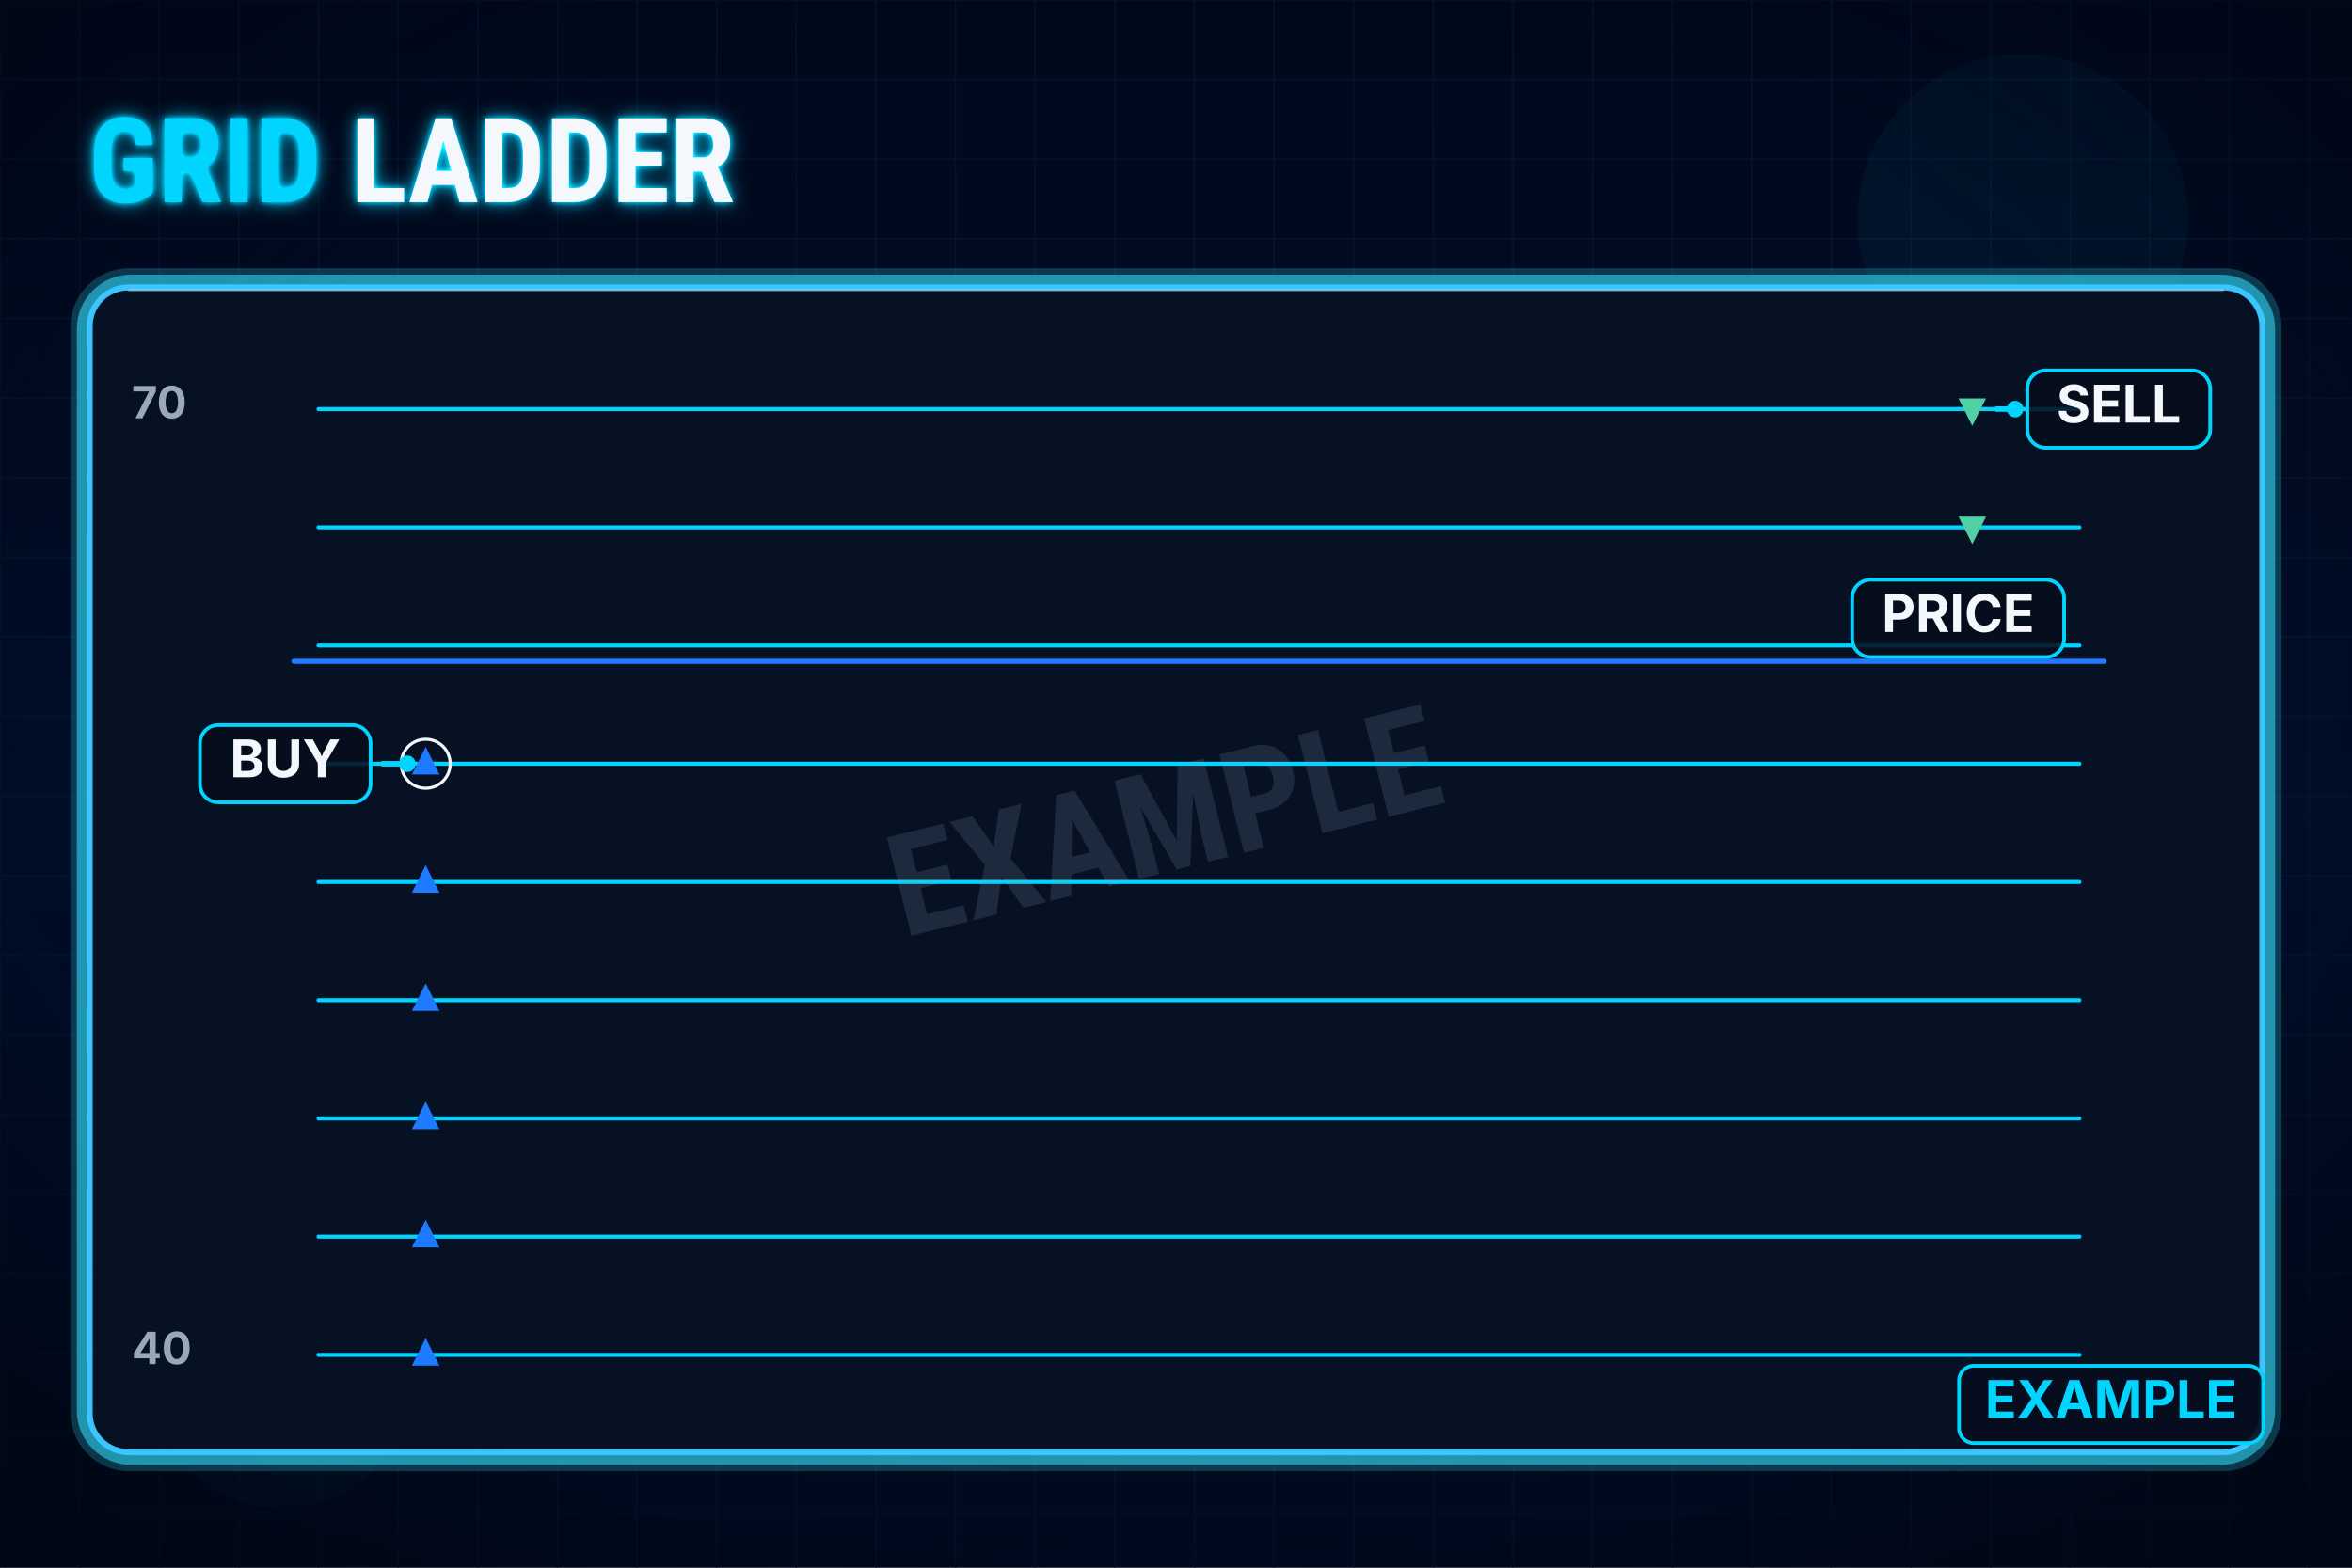
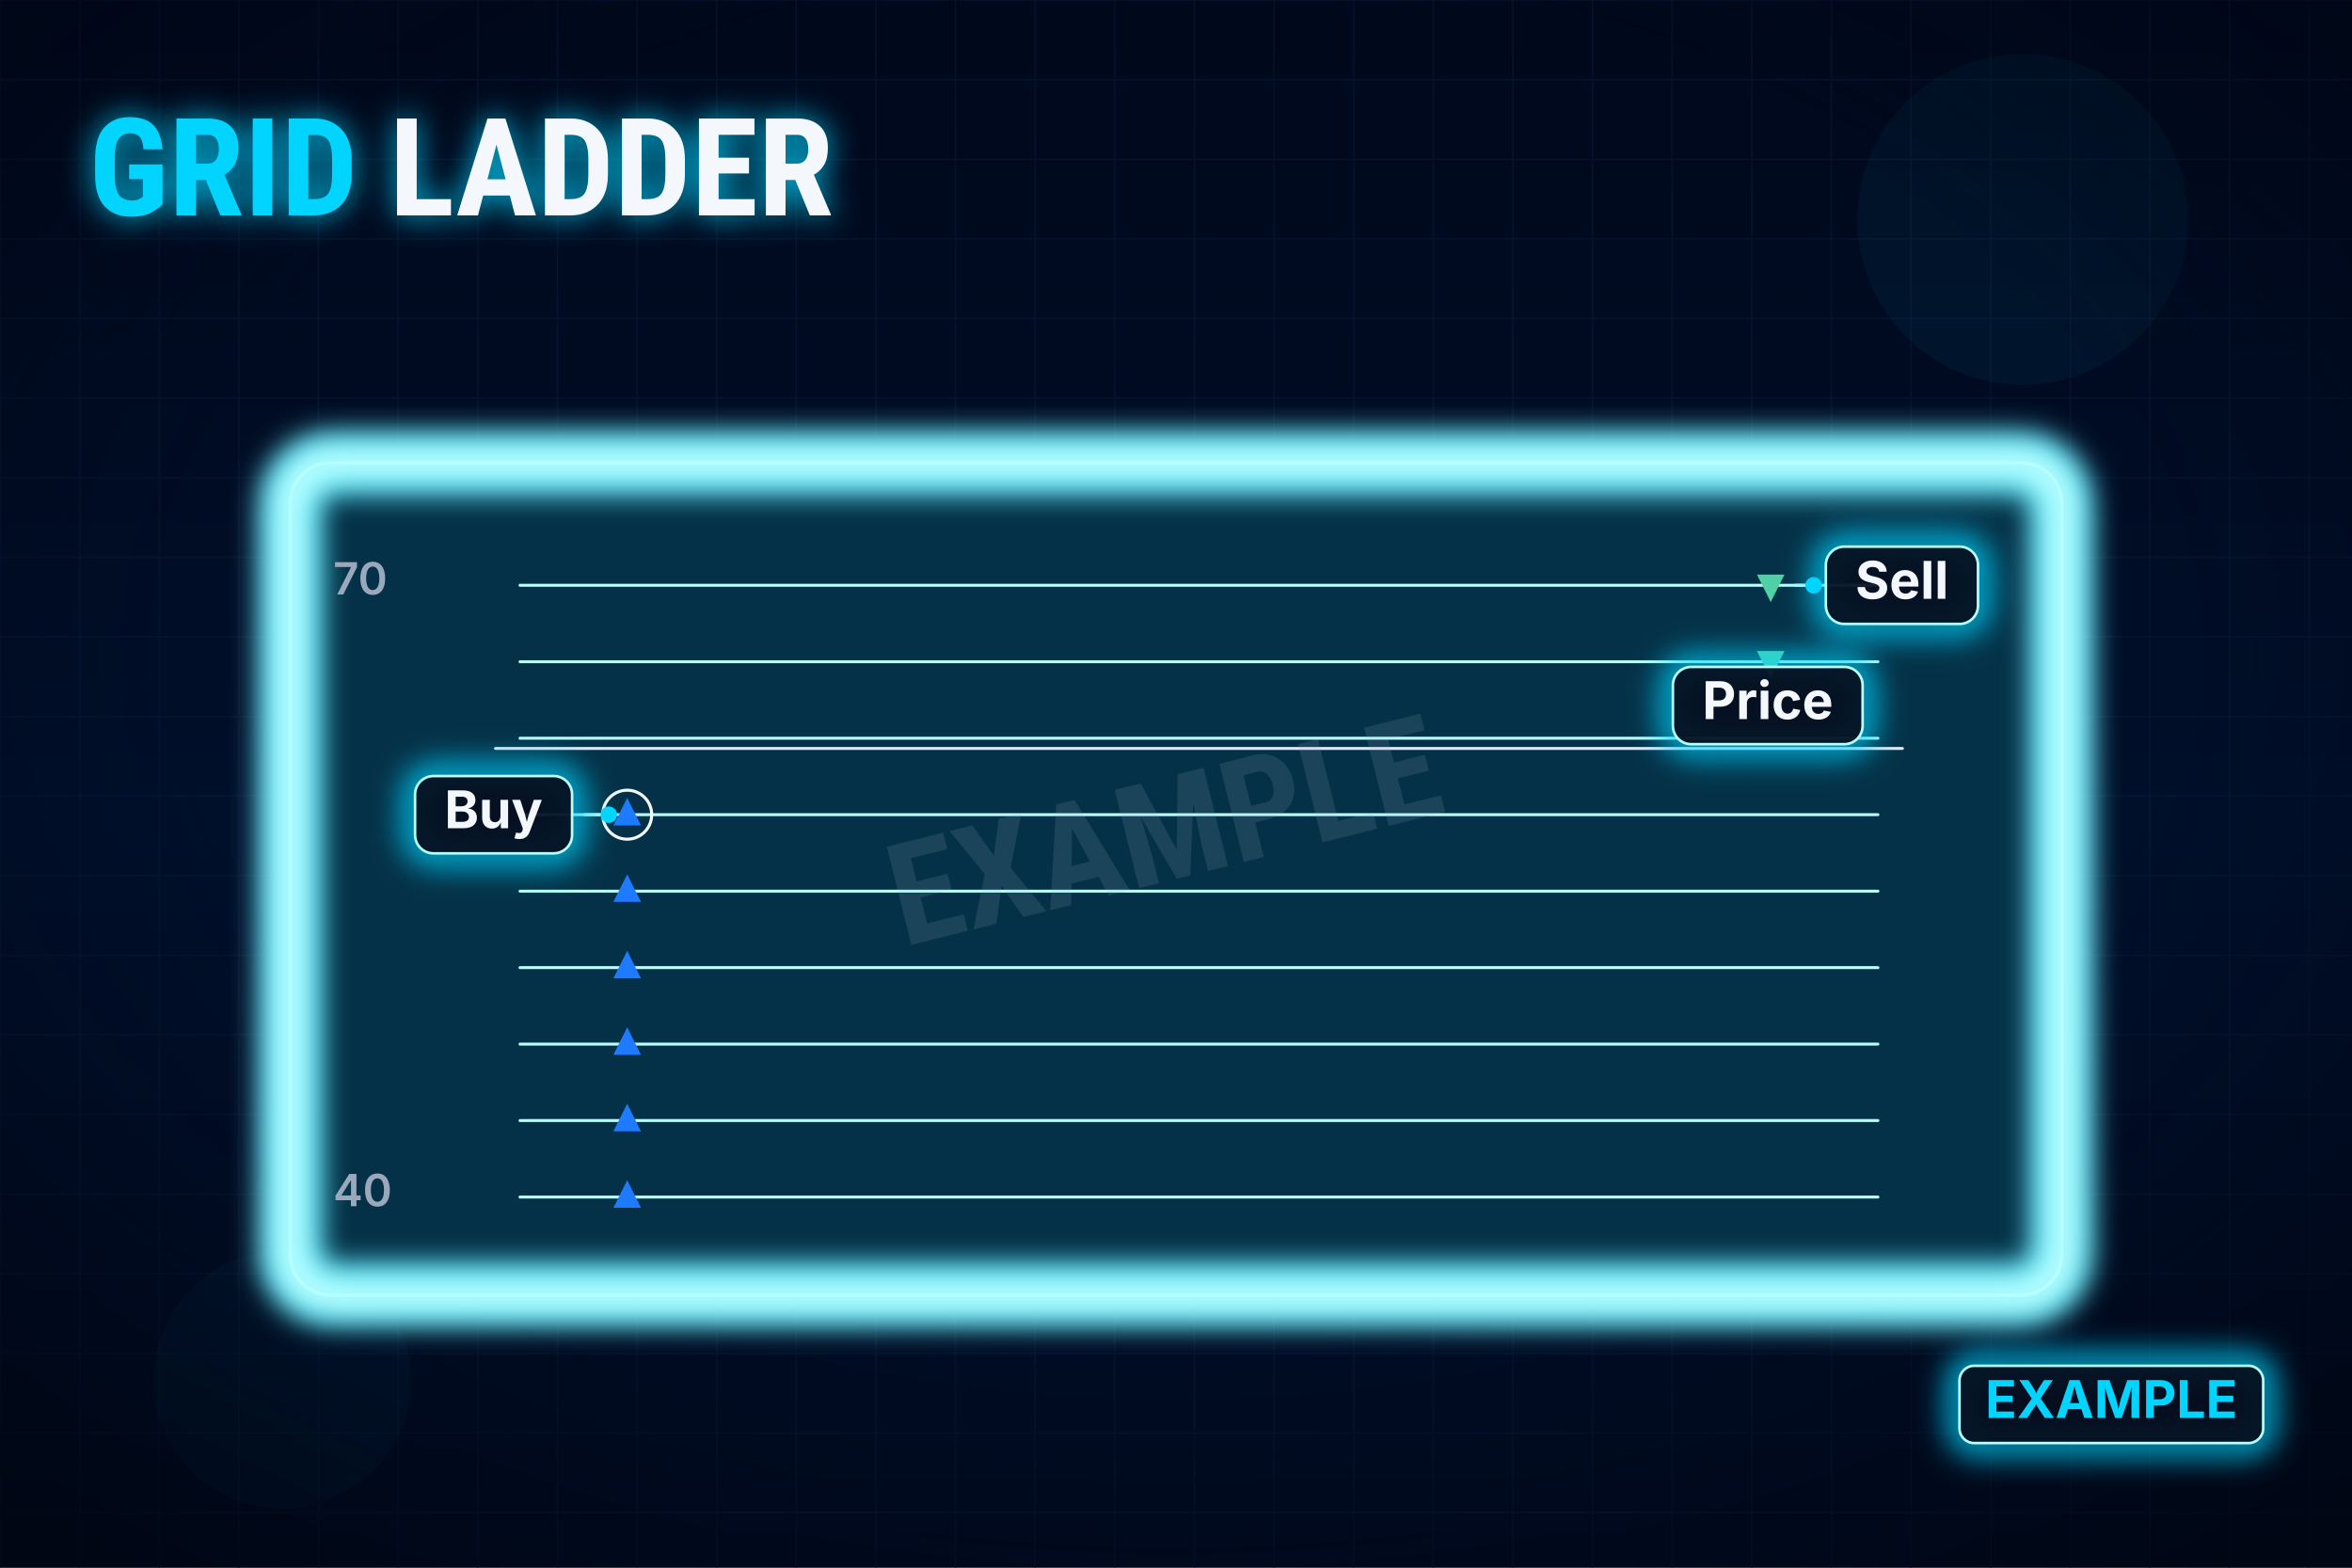
<svg xmlns="http://www.w3.org/2000/svg" width="1536" height="1024" viewBox="0 0 1536 1024">
  <defs>
    <style>
- @font-face { font-family: "Inter"; src: url("file:///agent/repos/claude/skills/illustration-engine/illustration_engine/assets/fonts/Inter-Regular.ttf") format("truetype"); font-weight: normal; font-style: normal; }
- @font-face { font-family: "Inter"; src: url("file:///agent/repos/claude/skills/illustration-engine/illustration_engine/assets/fonts/Inter-SemiBold.ttf") format("truetype"); font-weight: bold; font-style: normal; }
- @font-face { font-family: "Inter"; src: url("file:///agent/repos/claude/skills/illustration-engine/illustration_engine/assets/fonts/Inter-Bold.ttf") format("truetype"); font-weight: bold; font-style: normal; }
- @font-face { font-family: "Roboto Condensed"; src: url("file:///agent/repos/claude/skills/illustration-engine/illustration_engine/assets/fonts/RobotoCondensed-Bold.ttf") format("truetype"); font-weight: bold; font-style: normal; }
+ @font-face { font-family: "Inter"; src: url("file:///agent/repos/claude/skills/illustration-engine/illustration_engine/assets/fonts/Inter-Regular.ttf") format("truetype"); font-weight: 400; font-style: normal; }
+ @font-face { font-family: "Inter"; src: url("file:///agent/repos/claude/skills/illustration-engine/illustration_engine/assets/fonts/Inter-SemiBold.ttf") format("truetype"); font-weight: 600; font-style: normal; }
+ @font-face { font-family: "Inter"; src: url("file:///agent/repos/claude/skills/illustration-engine/illustration_engine/assets/fonts/Inter-Bold.ttf") format("truetype"); font-weight: 700; font-style: normal; }
+ @font-face { font-family: "Roboto Condensed"; src: url("file:///agent/repos/claude/skills/illustration-engine/illustration_engine/assets/fonts/RobotoCondensed-Bold.ttf") format("truetype"); font-weight: 700; font-style: normal; }
</style>
    <linearGradient id="bg1" x1="0" y1="0" x2="0" y2="1">
      <stop offset="0%" stop-color="#00081B" />
      <stop offset="52%" stop-color="#000F2A" />
      <stop offset="100%" stop-color="#000B21" />
    </linearGradient>
    <radialGradient id="vig2" cx="50%" cy="42%" r="72%">
      <stop offset="58%" stop-color="#00081B" stop-opacity="0" />
      <stop offset="100%" stop-color="#00040F" stop-opacity="0.72" />
    </radialGradient>
-     <filter id="bloom" x="-80%" y="-80%" width="260%" height="260%" color-interpolation-filters="sRGB">
-       <feGaussianBlur in="SourceGraphic" stdDeviation="6" result="wide" />
-       <feGaussianBlur in="SourceGraphic" stdDeviation="1.92" result="tight" />
-       <feComposite in="wide" in2="tight" operator="arithmetic" k1="0" k2="1" k3="1" k4="0" result="add" />
-       <feMerge>
-         <feMergeNode in="add" />
-         <feMergeNode in="SourceGraphic" />
-       </feMerge>
+     <filter id="bloom" x="-150%" y="-150%" width="400%" height="400%" color-interpolation-filters="sRGB">
+       <feGaussianBlur in="SourceGraphic" stdDeviation="10" />
    </filter>
  </defs>
  <rect x="0" y="0" width="1536" height="1024" rx="0" ry="0" fill="url(#bg1)" fill-opacity="1" stroke="none" stroke-width="0" stroke-opacity="1" />
  <g opacity="0.55">
    <line x1="0" y1="0" x2="0" y2="1024" stroke="#0A1A38" stroke-width="1" stroke-linecap="round" stroke-opacity="1" />
    <line x1="52" y1="0" x2="52" y2="1024" stroke="#0A1A38" stroke-width="1" stroke-linecap="round" stroke-opacity="1" />
    <line x1="104" y1="0" x2="104" y2="1024" stroke="#0A1A38" stroke-width="1" stroke-linecap="round" stroke-opacity="1" />
    <line x1="156" y1="0" x2="156" y2="1024" stroke="#0A1A38" stroke-width="1" stroke-linecap="round" stroke-opacity="1" />
    <line x1="208" y1="0" x2="208" y2="1024" stroke="#0A1A38" stroke-width="1" stroke-linecap="round" stroke-opacity="1" />
    <line x1="260" y1="0" x2="260" y2="1024" stroke="#0A1A38" stroke-width="1" stroke-linecap="round" stroke-opacity="1" />
    <line x1="312" y1="0" x2="312" y2="1024" stroke="#0A1A38" stroke-width="1" stroke-linecap="round" stroke-opacity="1" />
    <line x1="364" y1="0" x2="364" y2="1024" stroke="#0A1A38" stroke-width="1" stroke-linecap="round" stroke-opacity="1" />
    <line x1="416" y1="0" x2="416" y2="1024" stroke="#0A1A38" stroke-width="1" stroke-linecap="round" stroke-opacity="1" />
    <line x1="468" y1="0" x2="468" y2="1024" stroke="#0A1A38" stroke-width="1" stroke-linecap="round" stroke-opacity="1" />
    <line x1="520" y1="0" x2="520" y2="1024" stroke="#0A1A38" stroke-width="1" stroke-linecap="round" stroke-opacity="1" />
    <line x1="572" y1="0" x2="572" y2="1024" stroke="#0A1A38" stroke-width="1" stroke-linecap="round" stroke-opacity="1" />
    <line x1="624" y1="0" x2="624" y2="1024" stroke="#0A1A38" stroke-width="1" stroke-linecap="round" stroke-opacity="1" />
    <line x1="676" y1="0" x2="676" y2="1024" stroke="#0A1A38" stroke-width="1" stroke-linecap="round" stroke-opacity="1" />
    <line x1="728" y1="0" x2="728" y2="1024" stroke="#0A1A38" stroke-width="1" stroke-linecap="round" stroke-opacity="1" />
    <line x1="780" y1="0" x2="780" y2="1024" stroke="#0A1A38" stroke-width="1" stroke-linecap="round" stroke-opacity="1" />
    <line x1="832" y1="0" x2="832" y2="1024" stroke="#0A1A38" stroke-width="1" stroke-linecap="round" stroke-opacity="1" />
    <line x1="884" y1="0" x2="884" y2="1024" stroke="#0A1A38" stroke-width="1" stroke-linecap="round" stroke-opacity="1" />
    <line x1="936" y1="0" x2="936" y2="1024" stroke="#0A1A38" stroke-width="1" stroke-linecap="round" stroke-opacity="1" />
    <line x1="988" y1="0" x2="988" y2="1024" stroke="#0A1A38" stroke-width="1" stroke-linecap="round" stroke-opacity="1" />
    <line x1="1040" y1="0" x2="1040" y2="1024" stroke="#0A1A38" stroke-width="1" stroke-linecap="round" stroke-opacity="1" />
    <line x1="1092" y1="0" x2="1092" y2="1024" stroke="#0A1A38" stroke-width="1" stroke-linecap="round" stroke-opacity="1" />
    <line x1="1144" y1="0" x2="1144" y2="1024" stroke="#0A1A38" stroke-width="1" stroke-linecap="round" stroke-opacity="1" />
    <line x1="1196" y1="0" x2="1196" y2="1024" stroke="#0A1A38" stroke-width="1" stroke-linecap="round" stroke-opacity="1" />
    <line x1="1248" y1="0" x2="1248" y2="1024" stroke="#0A1A38" stroke-width="1" stroke-linecap="round" stroke-opacity="1" />
    <line x1="1300" y1="0" x2="1300" y2="1024" stroke="#0A1A38" stroke-width="1" stroke-linecap="round" stroke-opacity="1" />
    <line x1="1352" y1="0" x2="1352" y2="1024" stroke="#0A1A38" stroke-width="1" stroke-linecap="round" stroke-opacity="1" />
    <line x1="1404" y1="0" x2="1404" y2="1024" stroke="#0A1A38" stroke-width="1" stroke-linecap="round" stroke-opacity="1" />
    <line x1="1456" y1="0" x2="1456" y2="1024" stroke="#0A1A38" stroke-width="1" stroke-linecap="round" stroke-opacity="1" />
    <line x1="1508" y1="0" x2="1508" y2="1024" stroke="#0A1A38" stroke-width="1" stroke-linecap="round" stroke-opacity="1" />
    <line x1="0" y1="0" x2="1536" y2="0" stroke="#0A1A38" stroke-width="1" stroke-linecap="round" stroke-opacity="1" />
    <line x1="0" y1="52" x2="1536" y2="52" stroke="#0A1A38" stroke-width="1" stroke-linecap="round" stroke-opacity="1" />
    <line x1="0" y1="104" x2="1536" y2="104" stroke="#0A1A38" stroke-width="1" stroke-linecap="round" stroke-opacity="1" />
    <line x1="0" y1="156" x2="1536" y2="156" stroke="#0A1A38" stroke-width="1" stroke-linecap="round" stroke-opacity="1" />
    <line x1="0" y1="208" x2="1536" y2="208" stroke="#0A1A38" stroke-width="1" stroke-linecap="round" stroke-opacity="1" />
    <line x1="0" y1="260" x2="1536" y2="260" stroke="#0A1A38" stroke-width="1" stroke-linecap="round" stroke-opacity="1" />
    <line x1="0" y1="312" x2="1536" y2="312" stroke="#0A1A38" stroke-width="1" stroke-linecap="round" stroke-opacity="1" />
    <line x1="0" y1="364" x2="1536" y2="364" stroke="#0A1A38" stroke-width="1" stroke-linecap="round" stroke-opacity="1" />
    <line x1="0" y1="416" x2="1536" y2="416" stroke="#0A1A38" stroke-width="1" stroke-linecap="round" stroke-opacity="1" />
    <line x1="0" y1="468" x2="1536" y2="468" stroke="#0A1A38" stroke-width="1" stroke-linecap="round" stroke-opacity="1" />
    <line x1="0" y1="520" x2="1536" y2="520" stroke="#0A1A38" stroke-width="1" stroke-linecap="round" stroke-opacity="1" />
    <line x1="0" y1="572" x2="1536" y2="572" stroke="#0A1A38" stroke-width="1" stroke-linecap="round" stroke-opacity="1" />
    <line x1="0" y1="624" x2="1536" y2="624" stroke="#0A1A38" stroke-width="1" stroke-linecap="round" stroke-opacity="1" />
    <line x1="0" y1="676" x2="1536" y2="676" stroke="#0A1A38" stroke-width="1" stroke-linecap="round" stroke-opacity="1" />
    <line x1="0" y1="728" x2="1536" y2="728" stroke="#0A1A38" stroke-width="1" stroke-linecap="round" stroke-opacity="1" />
    <line x1="0" y1="780" x2="1536" y2="780" stroke="#0A1A38" stroke-width="1" stroke-linecap="round" stroke-opacity="1" />
    <line x1="0" y1="832" x2="1536" y2="832" stroke="#0A1A38" stroke-width="1" stroke-linecap="round" stroke-opacity="1" />
    <line x1="0" y1="884" x2="1536" y2="884" stroke="#0A1A38" stroke-width="1" stroke-linecap="round" stroke-opacity="1" />
    <line x1="0" y1="936" x2="1536" y2="936" stroke="#0A1A38" stroke-width="1" stroke-linecap="round" stroke-opacity="1" />
    <line x1="0" y1="988" x2="1536" y2="988" stroke="#0A1A38" stroke-width="1" stroke-linecap="round" stroke-opacity="1" />
  </g>
  <circle cx="1320.96" cy="143.36" r="108" fill="#00D4FF" fill-opacity="0.045" stroke="none" stroke-width="0" />
  <circle cx="184.32" cy="901.12" r="84" fill="#00D4FF" fill-opacity="0.045" stroke="none" stroke-width="0" />
  <rect x="0" y="0" width="1536" height="1024" rx="0" ry="0" fill="url(#vig2)" fill-opacity="1" stroke="none" stroke-width="0" stroke-opacity="1" />
-   <text x="58" y="132.04" fill="#00D4FF" fill-opacity="0.85" font-family="Roboto Condensed" font-weight="bold" font-size="77" text-anchor="start" filter="url(#bloom)">GRID</text>
-   <text x="58" y="132.04" fill="#00D4FF" fill-opacity="1" font-family="Roboto Condensed" font-weight="bold" font-size="77" text-anchor="start">GRID</text>
-   <text x="229" y="132.04" fill="#00D4FF" fill-opacity="0.85" font-family="Roboto Condensed" font-weight="bold" font-size="77" text-anchor="start" filter="url(#bloom)">LADDER</text>
-   <text x="229" y="132.04" fill="#F4F8FC" fill-opacity="1" font-family="Roboto Condensed" font-weight="bold" font-size="77" text-anchor="start">LADDER</text>
-   <rect x="46" y="175.2" width="1444" height="785.8" rx="38.4" ry="38.4" fill="#33E0FF" fill-opacity="0.22" stroke="none" stroke-width="0" stroke-opacity="1" />
-   <rect x="54.4" y="183.6" width="1427.2" height="769" rx="31.2" ry="31.2" fill="none" fill-opacity="1" stroke="#33E0FF" stroke-width="8.4" stroke-opacity="0.55" />
-   <rect x="58" y="187.2" width="1420" height="761.8" rx="26.4" ry="26.4" fill="#060E1E" fill-opacity="0.9" stroke="#3CC6FF" stroke-width="3" stroke-opacity="1" />
-   <rect x="59.8" y="189" width="1416.4" height="758.2" rx="24" ry="24" fill="none" fill-opacity="1" stroke="#3CC6FF" stroke-width="1.5" stroke-opacity="0.95" />
-   <line x1="84.4" y1="189.6" x2="1451.6" y2="189.6" stroke="#F4F8FC" stroke-width="1.68" stroke-linecap="round" stroke-opacity="0.28" />
-   <line x1="208" y1="885" x2="1358" y2="885" stroke="#00D4FF" stroke-width="6.94" stroke-linecap="round" stroke-opacity="0.95" filter="url(#bloom)" />
-   <line x1="208" y1="885" x2="1358" y2="885" stroke="#00D4FF" stroke-width="2.64" stroke-linecap="round" stroke-opacity="1" />
-   <line x1="208" y1="807.77" x2="1358" y2="807.77" stroke="#00D4FF" stroke-width="6.94" stroke-linecap="round" stroke-opacity="0.95" filter="url(#bloom)" />
-   <line x1="208" y1="807.77" x2="1358" y2="807.77" stroke="#00D4FF" stroke-width="2.64" stroke-linecap="round" stroke-opacity="1" />
-   <line x1="208" y1="730.55" x2="1358" y2="730.55" stroke="#00D4FF" stroke-width="6.94" stroke-linecap="round" stroke-opacity="0.95" filter="url(#bloom)" />
-   <line x1="208" y1="730.55" x2="1358" y2="730.55" stroke="#00D4FF" stroke-width="2.64" stroke-linecap="round" stroke-opacity="1" />
-   <line x1="208" y1="653.33" x2="1358" y2="653.33" stroke="#00D4FF" stroke-width="6.94" stroke-linecap="round" stroke-opacity="0.95" filter="url(#bloom)" />
-   <line x1="208" y1="653.33" x2="1358" y2="653.33" stroke="#00D4FF" stroke-width="2.64" stroke-linecap="round" stroke-opacity="1" />
-   <line x1="208" y1="576.1" x2="1358" y2="576.1" stroke="#00D4FF" stroke-width="6.94" stroke-linecap="round" stroke-opacity="0.95" filter="url(#bloom)" />
-   <line x1="208" y1="576.1" x2="1358" y2="576.1" stroke="#00D4FF" stroke-width="2.64" stroke-linecap="round" stroke-opacity="1" />
-   <line x1="208" y1="498.88" x2="1358" y2="498.88" stroke="#00D4FF" stroke-width="6.94" stroke-linecap="round" stroke-opacity="0.95" filter="url(#bloom)" />
-   <line x1="208" y1="498.88" x2="1358" y2="498.88" stroke="#00D4FF" stroke-width="2.64" stroke-linecap="round" stroke-opacity="1" />
-   <line x1="208" y1="421.65" x2="1358" y2="421.65" stroke="#00D4FF" stroke-width="6.94" stroke-linecap="round" stroke-opacity="0.95" filter="url(#bloom)" />
-   <line x1="208" y1="421.65" x2="1358" y2="421.65" stroke="#00D4FF" stroke-width="2.64" stroke-linecap="round" stroke-opacity="1" />
-   <line x1="208" y1="344.43" x2="1358" y2="344.43" stroke="#00D4FF" stroke-width="6.94" stroke-linecap="round" stroke-opacity="0.95" filter="url(#bloom)" />
-   <line x1="208" y1="344.43" x2="1358" y2="344.43" stroke="#00D4FF" stroke-width="2.64" stroke-linecap="round" stroke-opacity="1" />
-   <line x1="208" y1="267.2" x2="1358" y2="267.2" stroke="#00D4FF" stroke-width="6.94" stroke-linecap="round" stroke-opacity="0.95" filter="url(#bloom)" />
-   <line x1="208" y1="267.2" x2="1358" y2="267.2" stroke="#00D4FF" stroke-width="2.64" stroke-linecap="round" stroke-opacity="1" />
-   <line x1="192" y1="431.95" x2="1374" y2="431.95" stroke="#1E7BFF" stroke-width="11.42" stroke-linecap="round" stroke-opacity="0.95" filter="url(#bloom)" />
-   <line x1="192" y1="431.95" x2="1374" y2="431.95" stroke="#1E7BFF" stroke-width="3.36" stroke-linecap="round" stroke-opacity="1" />
-   <polygon points="278,874 269,892 287,892" fill="#1E7BFF" fill-opacity="1" stroke="none" stroke-width="0" stroke-linejoin="round" />
-   <polygon points="278,796.77 269,814.77 287,814.77" fill="#1E7BFF" fill-opacity="1" stroke="none" stroke-width="0" stroke-linejoin="round" />
-   <polygon points="278,719.55 269,737.55 287,737.55" fill="#1E7BFF" fill-opacity="1" stroke="none" stroke-width="0" stroke-linejoin="round" />
-   <polygon points="278,642.33 269,660.33 287,660.33" fill="#1E7BFF" fill-opacity="1" stroke="none" stroke-width="0" stroke-linejoin="round" />
-   <polygon points="278,565.1 269,583.1 287,583.1" fill="#1E7BFF" fill-opacity="1" stroke="none" stroke-width="0" stroke-linejoin="round" />
-   <polygon points="278,487.88 269,505.88 287,505.88" fill="#1E7BFF" fill-opacity="1" stroke="none" stroke-width="0" stroke-linejoin="round" />
-   <polygon points="1288,355.43 1279,337.43 1297,337.43" fill="#4FD1A5" fill-opacity="1" stroke="none" stroke-width="0" stroke-linejoin="round" />
-   <polygon points="1288,278.2 1279,260.2 1297,260.2" fill="#4FD1A5" fill-opacity="1" stroke="none" stroke-width="0" stroke-linejoin="round" />
-   <circle cx="278" cy="498.88" r="16" fill="none" fill-opacity="1" stroke="#F4F8FC" stroke-width="2" />
-   <line x1="250" y1="498.88" x2="266" y2="498.88" stroke="#00D4FF" stroke-width="12.24" stroke-linecap="round" stroke-opacity="0.95" filter="url(#bloom)" />
-   <line x1="250" y1="498.88" x2="266" y2="498.88" stroke="#00D4FF" stroke-width="3.6" stroke-linecap="round" stroke-opacity="1" />
-   <circle cx="266" cy="498.88" r="5.4" fill="#00D4FF" fill-opacity="1" stroke="none" stroke-width="0" />
-   <rect x="130.6" y="473.63" width="111.4" height="50.48" rx="12" ry="12" fill="#060E1E" fill-opacity="0.88" stroke="#00D4FF" stroke-width="2.4" stroke-opacity="1" />
-   <text x="186.3" y="507.72" fill="#F4F8FC" fill-opacity="1" font-family="Inter" font-weight="bold" font-size="34" text-anchor="middle">BUY</text>
-   <line x1="1304" y1="267.2" x2="1316" y2="267.2" stroke="#00D4FF" stroke-width="12.24" stroke-linecap="round" stroke-opacity="0.95" filter="url(#bloom)" />
-   <line x1="1304" y1="267.2" x2="1316" y2="267.2" stroke="#00D4FF" stroke-width="3.6" stroke-linecap="round" stroke-opacity="1" />
-   <circle cx="1316" cy="267.2" r="5.4" fill="#00D4FF" fill-opacity="1" stroke="none" stroke-width="0" />
-   <rect x="1324" y="241.96" width="119.4" height="50.48" rx="12" ry="12" fill="#060E1E" fill-opacity="0.88" stroke="#00D4FF" stroke-width="2.4" stroke-opacity="1" />
-   <text x="1383.7" y="276.04" fill="#F4F8FC" fill-opacity="1" font-family="Inter" font-weight="bold" font-size="34" text-anchor="middle">SELL</text>
-   <rect x="1209.6" y="378.71" width="138.4" height="50.48" rx="12" ry="12" fill="#060E1E" fill-opacity="0.88" stroke="#00D4FF" stroke-width="2.4" stroke-opacity="1" />
-   <text x="1278.8" y="412.79" fill="#F4F8FC" fill-opacity="1" font-family="Inter" font-weight="bold" font-size="34" text-anchor="middle">PRICE</text>
-   <text x="86" y="891" fill="#9AA8BC" fill-opacity="1" font-family="Inter" font-weight="bold" font-size="29" text-anchor="start">40</text>
-   <text x="86" y="273.2" fill="#9AA8BC" fill-opacity="1" font-family="Inter" font-weight="bold" font-size="29" text-anchor="start">70</text>
-   <text x="768" y="568.1" fill="#9AA8BC" fill-opacity="0.16" font-family="Roboto Condensed" font-weight="bold" font-size="93" text-anchor="middle" transform="rotate(-14 768 568.1)">EXAMPLE</text>
-   <rect x="1279.4" y="892.12" width="198.6" height="50.48" rx="9.6" ry="9.6" fill="#060E1E" fill-opacity="0.92" stroke="#00D4FF" stroke-width="2.4" stroke-opacity="1" />
-   <text x="1378.7" y="926.2" fill="#00D4FF" fill-opacity="1" font-family="Inter" font-weight="bold" font-size="34" text-anchor="middle">EXAMPLE</text>
+   <text x="58" y="140.68" fill="#00D4FF" fill-opacity="0.9" font-family="Roboto Condensed" font-weight="700" font-size="89" text-anchor="start" filter="url(#bloom)">GRID</text>
+   <text x="58" y="140.68" fill="#00D4FF" fill-opacity="1" font-family="Roboto Condensed" font-weight="700" font-size="89" text-anchor="start">GRID</text>
+   <text x="254.22" y="140.68" fill="#00D4FF" fill-opacity="0.9" font-family="Roboto Condensed" font-weight="700" font-size="89" text-anchor="start" filter="url(#bloom)">LADDER</text>
+   <text x="254.22" y="140.68" fill="#F4F8FC" fill-opacity="1" font-family="Roboto Condensed" font-weight="700" font-size="89" text-anchor="start">LADDER</text>
+   <rect x="189.6" y="302.3" width="1156.8" height="543.6" rx="26.4" ry="26.4" fill="#060E1E" fill-opacity="0.9" stroke="none" stroke-width="0" stroke-opacity="1" />
+   <rect x="189.6" y="302.3" width="1156.8" height="543.6" rx="26.4" ry="26.4" fill="#00D4FF" fill-opacity="0.18" stroke="none" stroke-width="0" stroke-opacity="1" />
+   <rect x="189.6" y="302.3" width="1156.8" height="543.6" rx="26.4" ry="26.4" fill="none" fill-opacity="0.8" stroke="#00D4FF" stroke-width="32" stroke-opacity="1" filter="url(#bloom)" />
+   <rect x="189.6" y="302.3" width="1156.8" height="543.6" rx="26.4" ry="26.4" fill="none" fill-opacity="0.55" stroke="#B8FFFF" stroke-width="32" stroke-opacity="1" filter="url(#bloom)" />
+   <rect x="189.6" y="302.3" width="1156.8" height="543.6" rx="26.4" ry="26.4" fill="none" fill-opacity="1" stroke="#B8FFFF" stroke-width="2.04" stroke-opacity="1" />
+   <line x1="339.6" y1="781.9" x2="1226.4" y2="781.9" stroke="#00D4FF" stroke-width="32" stroke-linecap="round" stroke-opacity="0.85" filter="url(#bloom)" />
+   <line x1="339.6" y1="781.9" x2="1226.4" y2="781.9" stroke="#B8FFFF" stroke-width="1.92" stroke-linecap="round" stroke-opacity="1" />
+   <line x1="339.6" y1="731.95" x2="1226.4" y2="731.95" stroke="#00D4FF" stroke-width="32" stroke-linecap="round" stroke-opacity="0.85" filter="url(#bloom)" />
+   <line x1="339.6" y1="731.95" x2="1226.4" y2="731.95" stroke="#B8FFFF" stroke-width="1.92" stroke-linecap="round" stroke-opacity="1" />
+   <line x1="339.6" y1="682" x2="1226.4" y2="682" stroke="#00D4FF" stroke-width="32" stroke-linecap="round" stroke-opacity="0.85" filter="url(#bloom)" />
+   <line x1="339.6" y1="682" x2="1226.4" y2="682" stroke="#B8FFFF" stroke-width="1.92" stroke-linecap="round" stroke-opacity="1" />
+   <line x1="339.6" y1="632.05" x2="1226.4" y2="632.05" stroke="#00D4FF" stroke-width="32" stroke-linecap="round" stroke-opacity="0.85" filter="url(#bloom)" />
+   <line x1="339.6" y1="632.05" x2="1226.4" y2="632.05" stroke="#B8FFFF" stroke-width="1.92" stroke-linecap="round" stroke-opacity="1" />
+   <line x1="339.6" y1="582.1" x2="1226.4" y2="582.1" stroke="#00D4FF" stroke-width="32" stroke-linecap="round" stroke-opacity="0.85" filter="url(#bloom)" />
+   <line x1="339.6" y1="582.1" x2="1226.4" y2="582.1" stroke="#B8FFFF" stroke-width="1.92" stroke-linecap="round" stroke-opacity="1" />
+   <line x1="339.6" y1="532.15" x2="1226.4" y2="532.15" stroke="#00D4FF" stroke-width="32" stroke-linecap="round" stroke-opacity="0.85" filter="url(#bloom)" />
+   <line x1="339.6" y1="532.15" x2="1226.4" y2="532.15" stroke="#B8FFFF" stroke-width="1.92" stroke-linecap="round" stroke-opacity="1" />
+   <line x1="339.6" y1="482.2" x2="1226.4" y2="482.2" stroke="#00D4FF" stroke-width="32" stroke-linecap="round" stroke-opacity="0.85" filter="url(#bloom)" />
+   <line x1="339.6" y1="482.2" x2="1226.4" y2="482.2" stroke="#B8FFFF" stroke-width="1.92" stroke-linecap="round" stroke-opacity="1" />
+   <line x1="339.6" y1="432.25" x2="1226.4" y2="432.25" stroke="#00D4FF" stroke-width="32" stroke-linecap="round" stroke-opacity="0.85" filter="url(#bloom)" />
+   <line x1="339.6" y1="432.25" x2="1226.4" y2="432.25" stroke="#B8FFFF" stroke-width="1.92" stroke-linecap="round" stroke-opacity="1" />
+   <line x1="339.6" y1="382.3" x2="1226.4" y2="382.3" stroke="#00D4FF" stroke-width="32" stroke-linecap="round" stroke-opacity="0.85" filter="url(#bloom)" />
+   <line x1="339.6" y1="382.3" x2="1226.4" y2="382.3" stroke="#B8FFFF" stroke-width="1.92" stroke-linecap="round" stroke-opacity="1" />
+   <line x1="323.6" y1="488.86" x2="1242.4" y2="488.86" stroke="#1E7BFF" stroke-width="32" stroke-linecap="round" stroke-opacity="0.85" filter="url(#bloom)" />
+   <line x1="323.6" y1="488.86" x2="1242.4" y2="488.86" stroke="#D9E8FF" stroke-width="1.92" stroke-linecap="round" stroke-opacity="1" />
+   <polygon points="409.6,770.9 400.6,788.9 418.6,788.9" fill="#1E7BFF" fill-opacity="1" stroke="none" stroke-width="0" stroke-linejoin="round" />
+   <polygon points="409.6,720.95 400.6,738.95 418.6,738.95" fill="#1E7BFF" fill-opacity="1" stroke="none" stroke-width="0" stroke-linejoin="round" />
+   <polygon points="409.6,671 400.6,689 418.6,689" fill="#1E7BFF" fill-opacity="1" stroke="none" stroke-width="0" stroke-linejoin="round" />
+   <polygon points="409.6,621.05 400.6,639.05 418.6,639.05" fill="#1E7BFF" fill-opacity="1" stroke="none" stroke-width="0" stroke-linejoin="round" />
+   <polygon points="409.6,571.1 400.6,589.1 418.6,589.1" fill="#1E7BFF" fill-opacity="1" stroke="none" stroke-width="0" stroke-linejoin="round" />
+   <polygon points="409.6,521.15 400.6,539.15 418.6,539.15" fill="#1E7BFF" fill-opacity="1" stroke="none" stroke-width="0" stroke-linejoin="round" />
+   <polygon points="1156.4,443.25 1147.4,425.25 1165.4,425.25" fill="#4FD1A5" fill-opacity="1" stroke="none" stroke-width="0" stroke-linejoin="round" />
+   <polygon points="1156.4,393.3 1147.4,375.3 1165.4,375.3" fill="#4FD1A5" fill-opacity="1" stroke="none" stroke-width="0" stroke-linejoin="round" />
+   <circle cx="409.6" cy="532.15" r="16" fill="none" fill-opacity="1" stroke="#F4F8FC" stroke-width="2" />
+   <line x1="381.6" y1="532.15" x2="397.6" y2="532.15" stroke="#00D4FF" stroke-width="32" stroke-linecap="round" stroke-opacity="0.85" filter="url(#bloom)" />
+   <line x1="381.6" y1="532.15" x2="397.6" y2="532.15" stroke="#B8FFFF" stroke-width="1.92" stroke-linecap="round" stroke-opacity="1" />
+   <circle cx="397.6" cy="532.15" r="5.4" fill="#00D4FF" fill-opacity="1" stroke="none" stroke-width="0" />
+   <rect x="271.06" y="506.91" width="102.54" height="50.48" rx="12" ry="12" fill="none" fill-opacity="0.85" stroke="#00D4FF" stroke-width="14.4" stroke-opacity="1" filter="url(#bloom)" />
+   <rect x="271.06" y="506.91" width="102.54" height="50.48" rx="12" ry="12" fill="#060E1E" fill-opacity="0.92" stroke="none" stroke-width="0" stroke-opacity="1" />
+   <rect x="271.06" y="506.91" width="102.54" height="50.48" rx="12" ry="12" fill="none" fill-opacity="1" stroke="#B8FFFF" stroke-width="1.68" stroke-opacity="1" />
+   <text x="322.33" y="540.99" fill="#F4F8FC" fill-opacity="1" font-family="Inter" font-weight="700" font-size="34" text-anchor="middle">Buy</text>
+   <line x1="1172.4" y1="382.3" x2="1184.4" y2="382.3" stroke="#00D4FF" stroke-width="32" stroke-linecap="round" stroke-opacity="0.85" filter="url(#bloom)" />
+   <line x1="1172.4" y1="382.3" x2="1184.4" y2="382.3" stroke="#B8FFFF" stroke-width="1.92" stroke-linecap="round" stroke-opacity="1" />
+   <circle cx="1184.4" cy="382.3" r="5.4" fill="#00D4FF" fill-opacity="1" stroke="none" stroke-width="0" />
+   <rect x="1192.4" y="357.06" width="99.35" height="50.48" rx="12" ry="12" fill="none" fill-opacity="0.85" stroke="#00D4FF" stroke-width="14.4" stroke-opacity="1" filter="url(#bloom)" />
+   <rect x="1192.4" y="357.06" width="99.35" height="50.48" rx="12" ry="12" fill="#060E1E" fill-opacity="0.92" stroke="none" stroke-width="0" stroke-opacity="1" />
+   <rect x="1192.4" y="357.06" width="99.35" height="50.48" rx="12" ry="12" fill="none" fill-opacity="1" stroke="#B8FFFF" stroke-width="1.68" stroke-opacity="1" />
+   <text x="1242.08" y="391.14" fill="#F4F8FC" fill-opacity="1" font-family="Inter" font-weight="700" font-size="34" text-anchor="middle">Sell</text>
+   <rect x="1092.5" y="435.62" width="123.9" height="50.48" rx="12" ry="12" fill="none" fill-opacity="0.85" stroke="#00D4FF" stroke-width="14.4" stroke-opacity="1" filter="url(#bloom)" />
+   <rect x="1092.5" y="435.62" width="123.9" height="50.48" rx="12" ry="12" fill="#060E1E" fill-opacity="0.92" stroke="none" stroke-width="0" stroke-opacity="1" />
+   <rect x="1092.5" y="435.62" width="123.9" height="50.48" rx="12" ry="12" fill="none" fill-opacity="1" stroke="#B8FFFF" stroke-width="1.68" stroke-opacity="1" />
+   <text x="1154.45" y="469.7" fill="#F4F8FC" fill-opacity="1" font-family="Inter" font-weight="700" font-size="34" text-anchor="middle">Price</text>
+   <text x="217.6" y="787.9" fill="#9AA8BC" fill-opacity="1" font-family="Inter" font-weight="600" font-size="29" text-anchor="start">40</text>
+   <text x="217.6" y="388.3" fill="#9AA8BC" fill-opacity="1" font-family="Inter" font-weight="600" font-size="29" text-anchor="start">70</text>
+   <text x="768" y="574.1" fill="#9AA8BC" fill-opacity="0.16" font-family="Roboto Condensed" font-weight="700" font-size="93" text-anchor="middle" transform="rotate(-14 768 574.1)">EXAMPLE</text>
+   <rect x="1279.67" y="892.12" width="198.33" height="50.48" rx="9.6" ry="9.6" fill="none" fill-opacity="0.85" stroke="#00D4FF" stroke-width="14.4" stroke-opacity="1" filter="url(#bloom)" />
+   <rect x="1279.67" y="892.12" width="198.33" height="50.48" rx="9.6" ry="9.6" fill="#060E1E" fill-opacity="0.92" stroke="none" stroke-width="0" stroke-opacity="1" />
+   <rect x="1279.67" y="892.12" width="198.33" height="50.48" rx="9.6" ry="9.6" fill="none" fill-opacity="1" stroke="#B8FFFF" stroke-width="1.68" stroke-opacity="1" />
+   <text x="1378.83" y="926.2" fill="#00D4FF" fill-opacity="1" font-family="Inter" font-weight="700" font-size="34" text-anchor="middle">EXAMPLE</text>
</svg>
